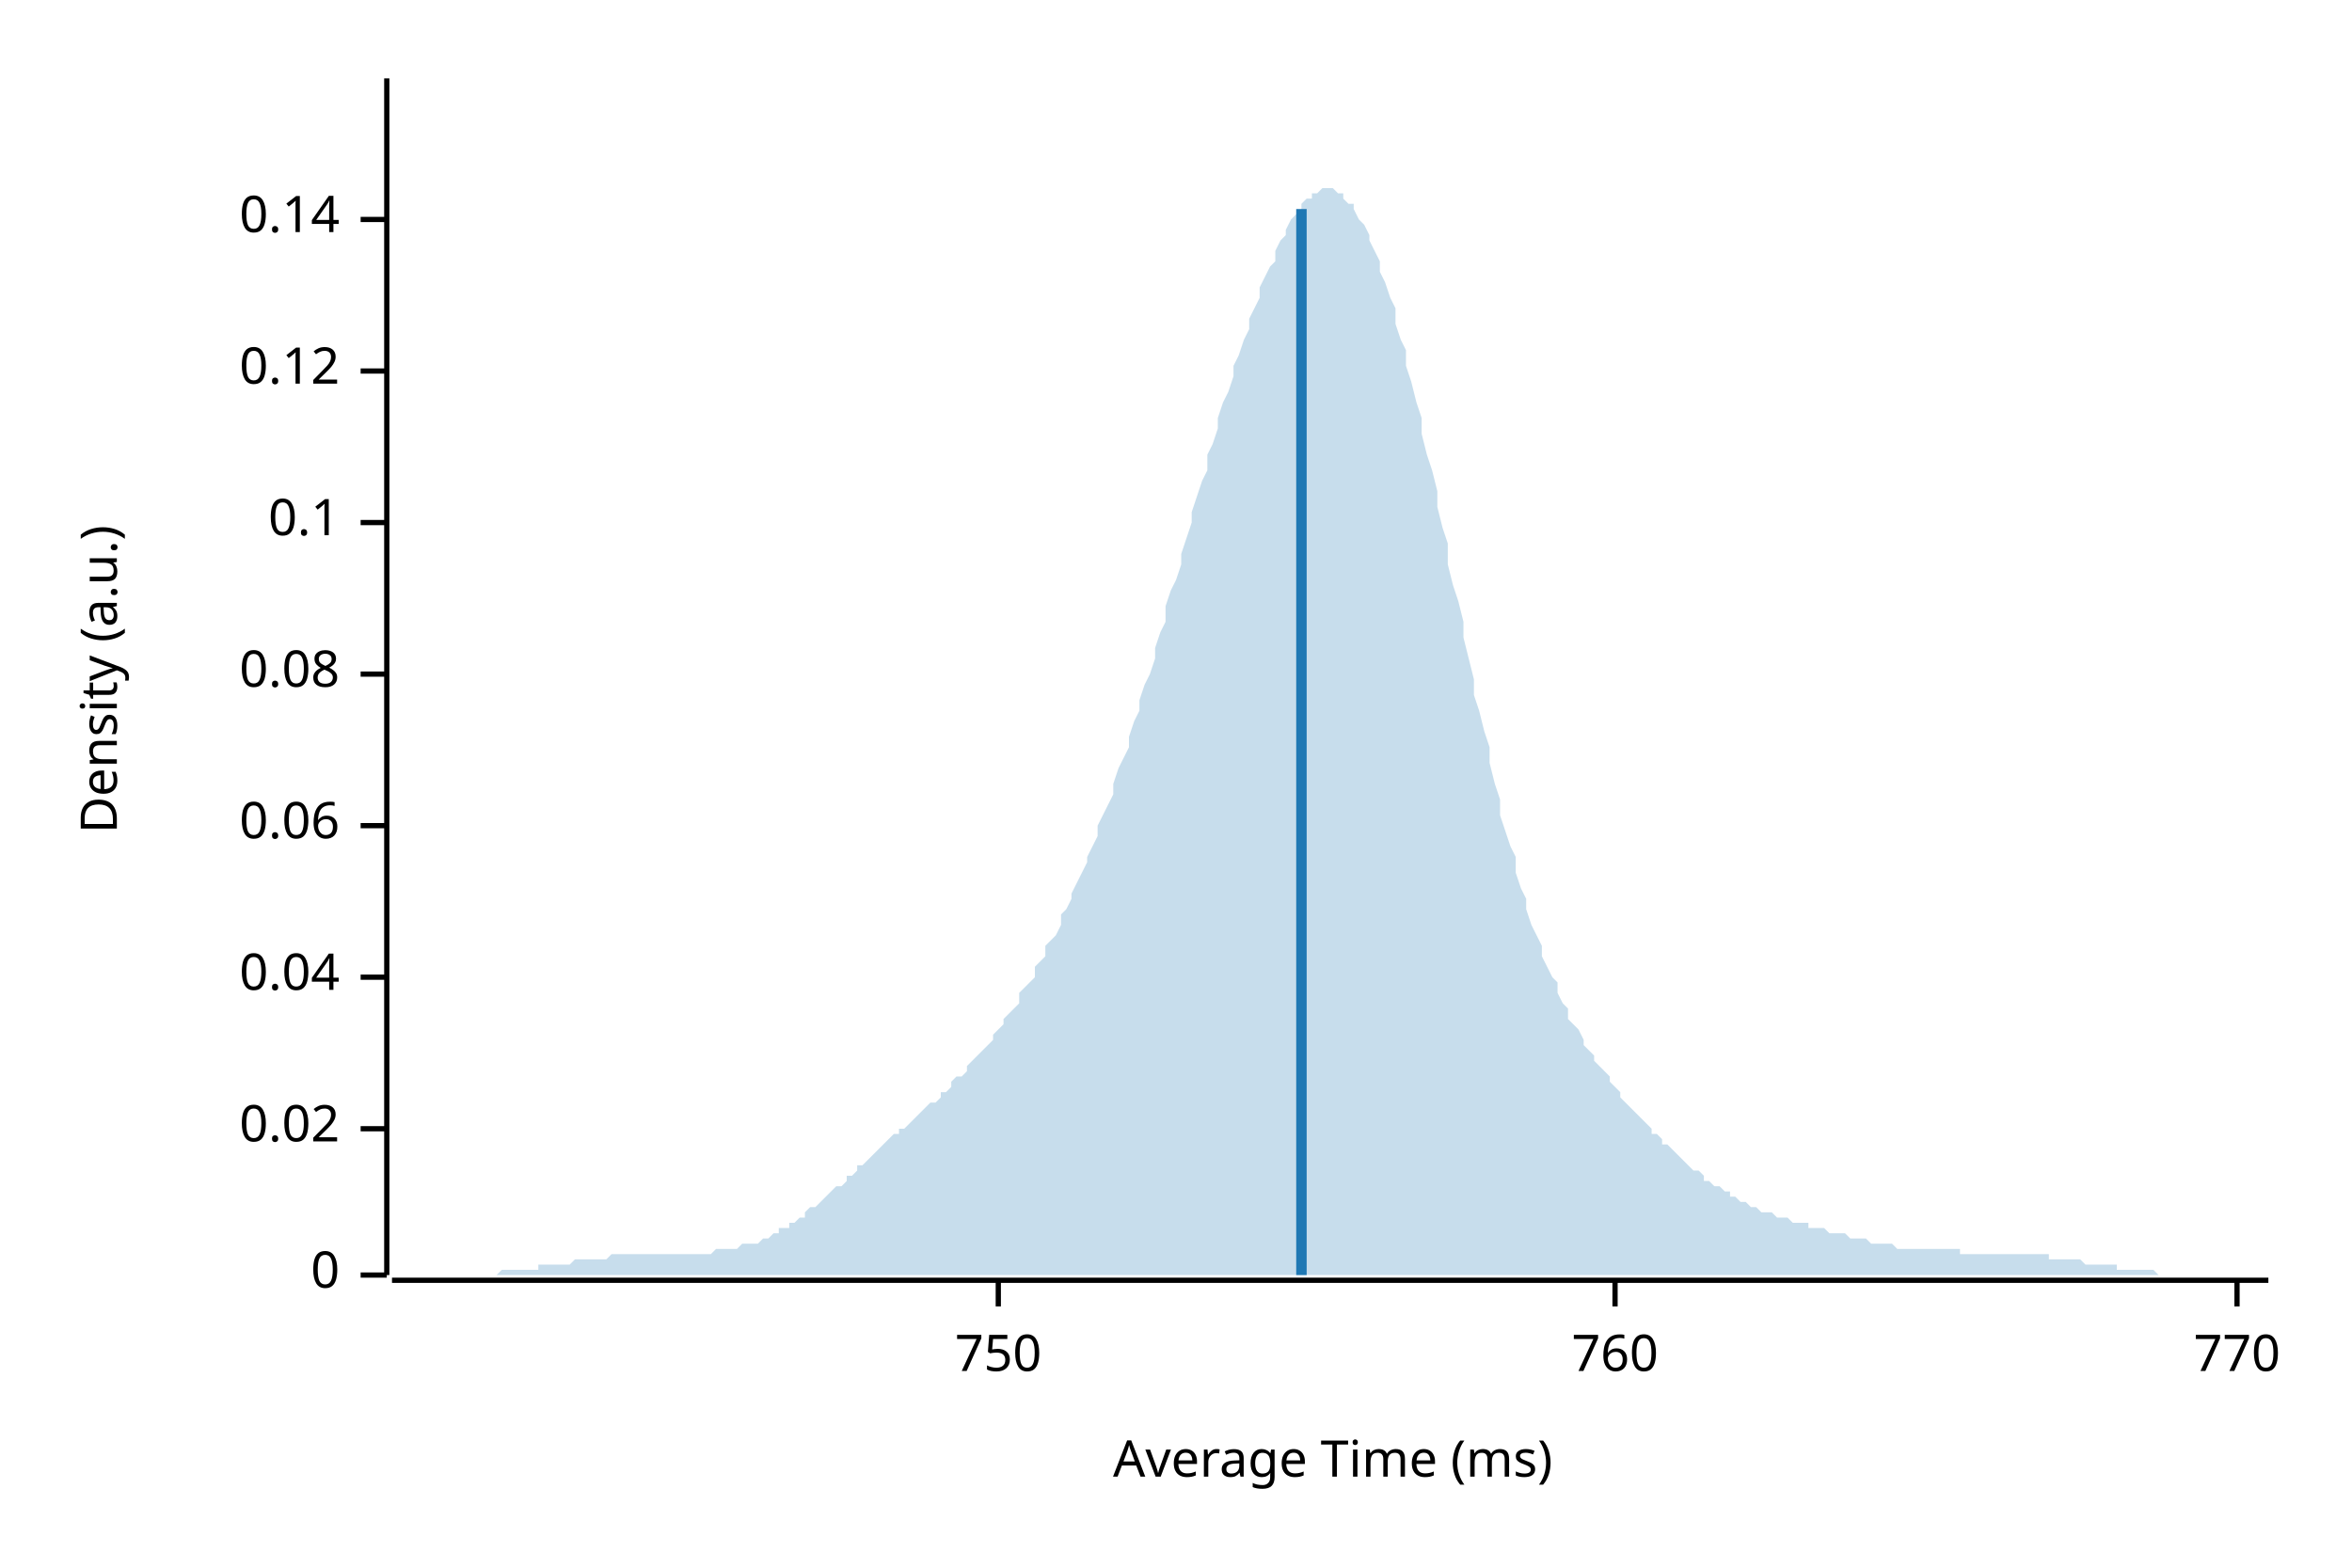
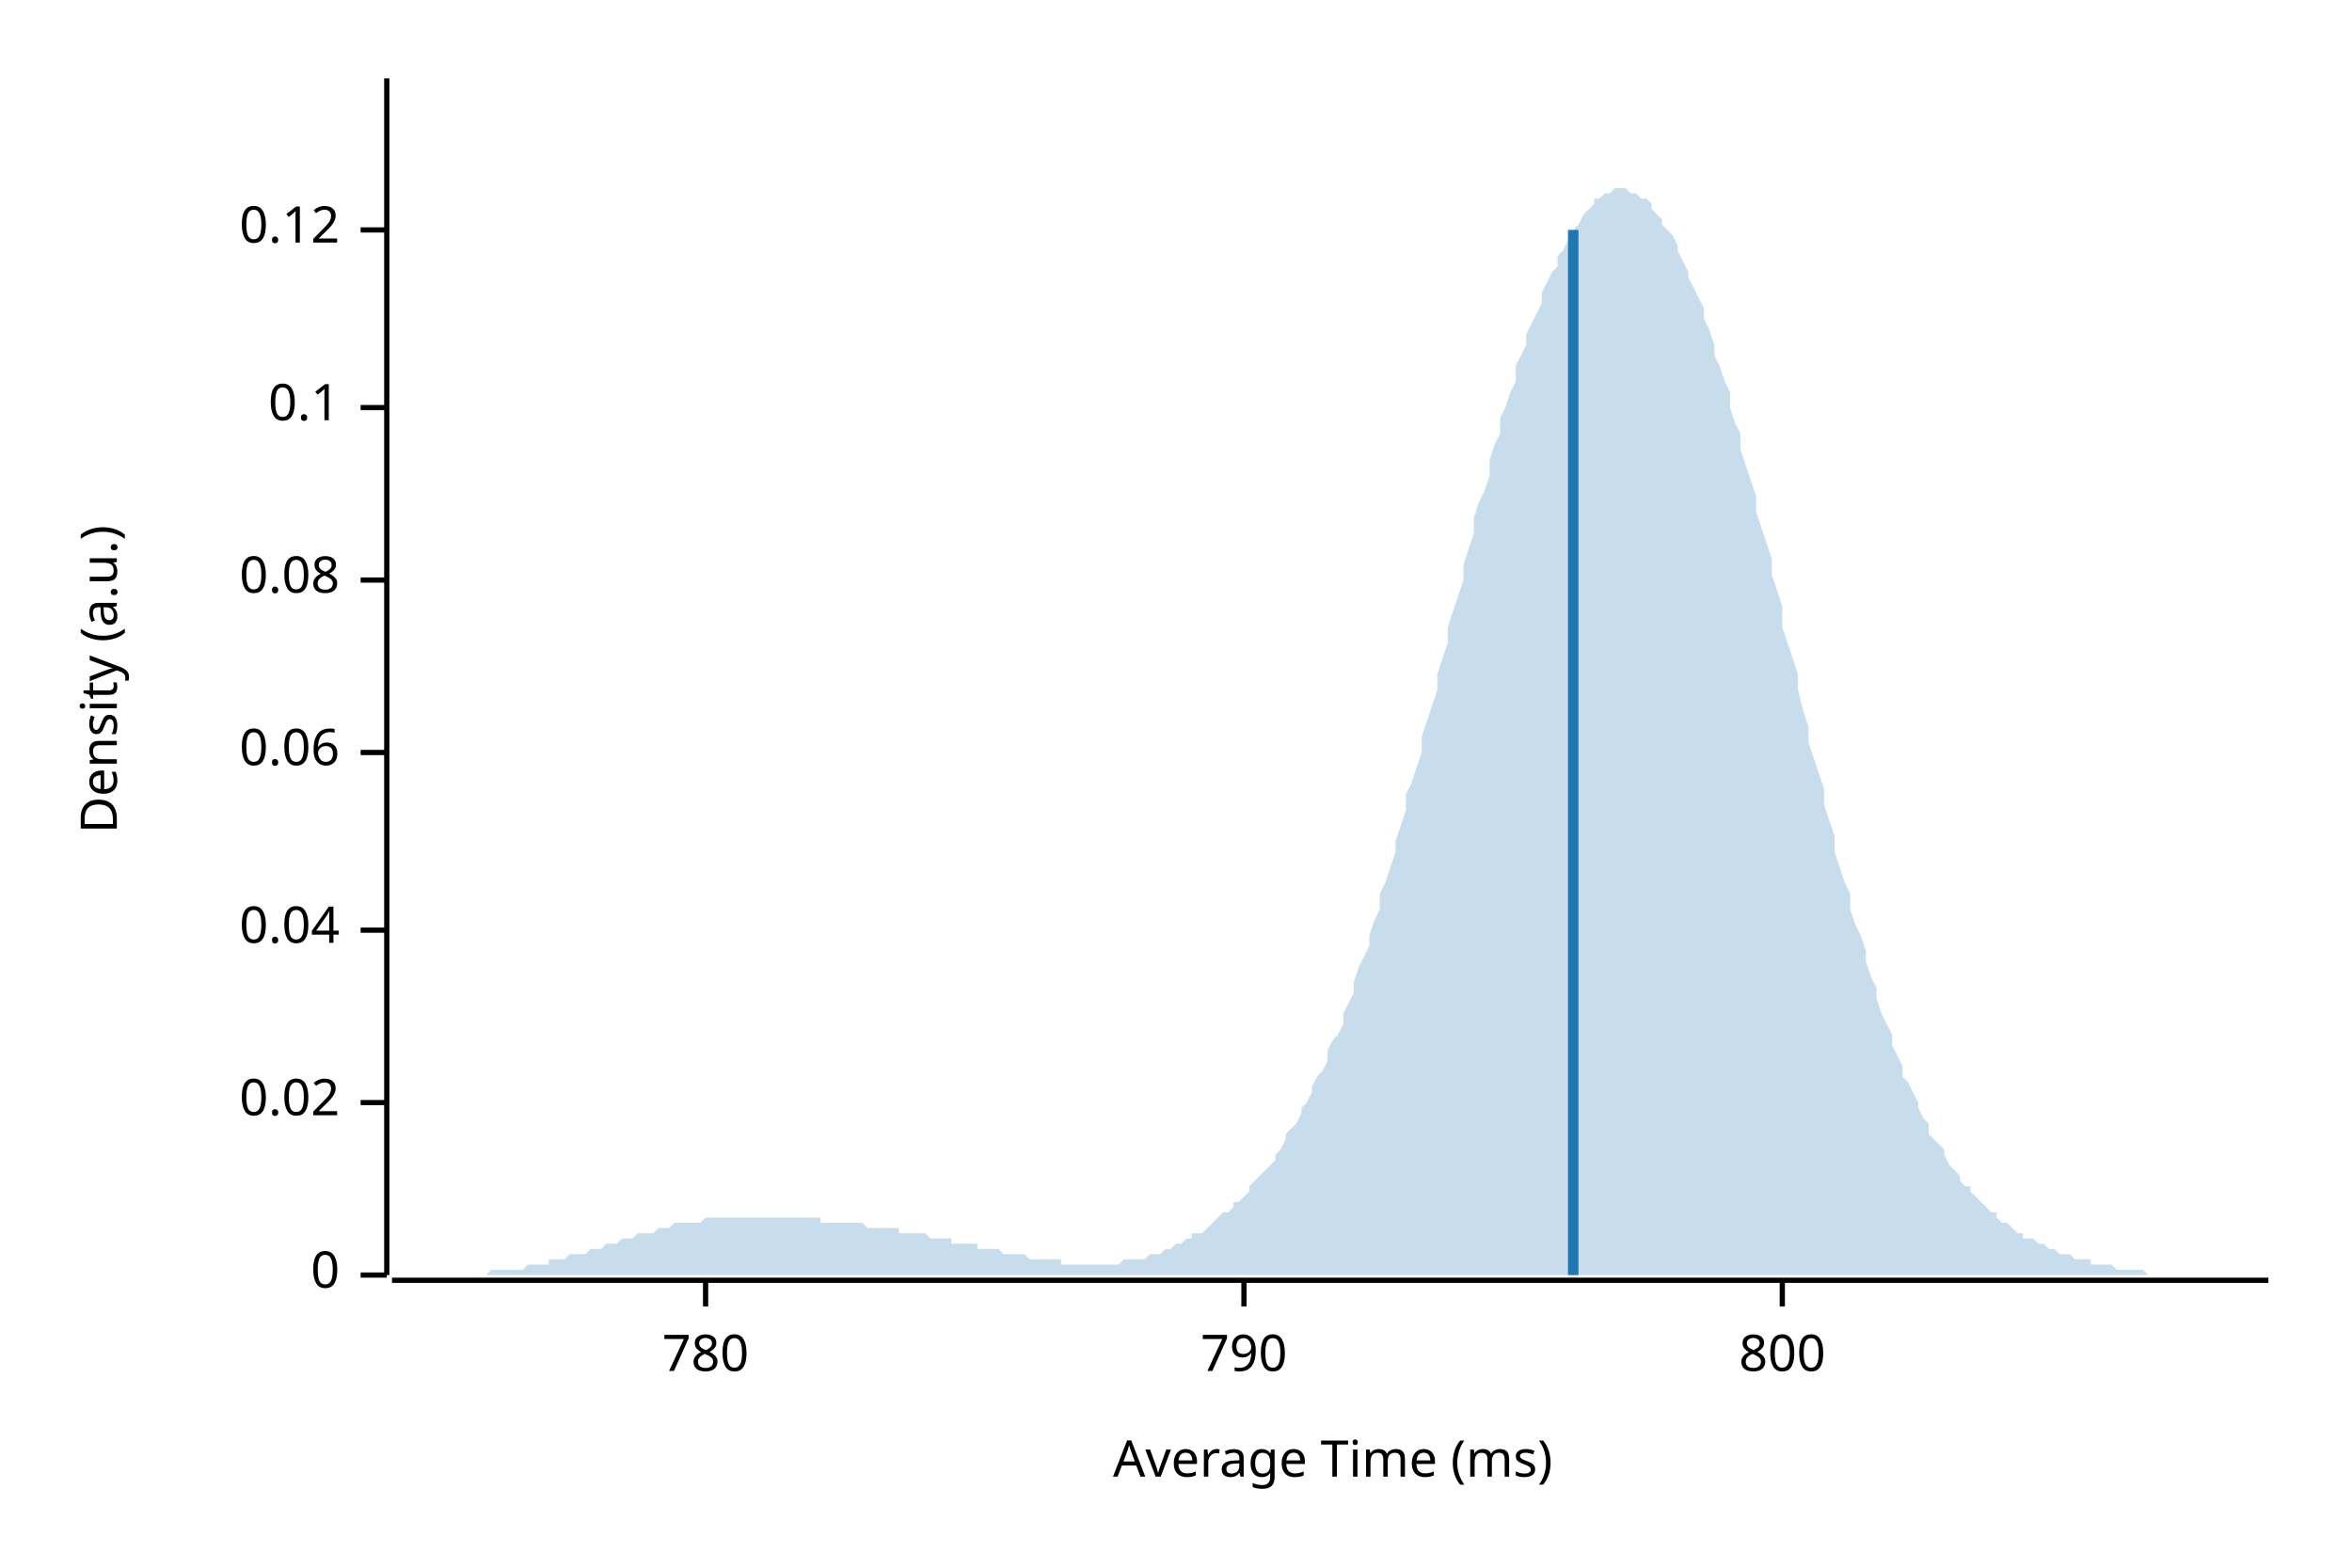
<svg xmlns="http://www.w3.org/2000/svg" width="450" height="300" viewBox="0 0 450 300">
  <text x="15" y="130" dy="0.76em" text-anchor="middle" font-family="sans-serif" font-size="9.677" opacity="1" fill="#000000" transform="rotate(270, 15, 130)">
Density (a.u.)
</text>
  <text x="255" y="285" dy="-0.5ex" text-anchor="middle" font-family="sans-serif" font-size="9.677" opacity="1" fill="#000000">
Average Time (ms)
</text>
  <polyline fill="none" opacity="1" stroke="#000000" stroke-width="1" points="74,15 74,244 " />
  <text x="65" y="244" dy="0.5ex" text-anchor="end" font-family="sans-serif" font-size="9.677" opacity="1" fill="#000000">
0
</text>
  <polyline fill="none" opacity="1" stroke="#000000" stroke-width="1" points="69,244 74,244 " />
-   <text x="65" y="216" dy="0.5ex" text-anchor="end" font-family="sans-serif" font-size="9.677" opacity="1" fill="#000000">
+   <text x="65" y="211" dy="0.5ex" text-anchor="end" font-family="sans-serif" font-size="9.677" opacity="1" fill="#000000">
0.02
</text>
-   <polyline fill="none" opacity="1" stroke="#000000" stroke-width="1" points="69,216 74,216 " />
-   <text x="65" y="187" dy="0.5ex" text-anchor="end" font-family="sans-serif" font-size="9.677" opacity="1" fill="#000000">
+   <polyline fill="none" opacity="1" stroke="#000000" stroke-width="1" points="69,211 74,211 " />
+   <text x="65" y="178" dy="0.5ex" text-anchor="end" font-family="sans-serif" font-size="9.677" opacity="1" fill="#000000">
0.04
</text>
-   <polyline fill="none" opacity="1" stroke="#000000" stroke-width="1" points="69,187 74,187 " />
-   <text x="65" y="158" dy="0.5ex" text-anchor="end" font-family="sans-serif" font-size="9.677" opacity="1" fill="#000000">
+   <polyline fill="none" opacity="1" stroke="#000000" stroke-width="1" points="69,178 74,178 " />
+   <text x="65" y="144" dy="0.5ex" text-anchor="end" font-family="sans-serif" font-size="9.677" opacity="1" fill="#000000">
0.06
</text>
-   <polyline fill="none" opacity="1" stroke="#000000" stroke-width="1" points="69,158 74,158 " />
-   <text x="65" y="129" dy="0.5ex" text-anchor="end" font-family="sans-serif" font-size="9.677" opacity="1" fill="#000000">
+   <polyline fill="none" opacity="1" stroke="#000000" stroke-width="1" points="69,144 74,144 " />
+   <text x="65" y="111" dy="0.5ex" text-anchor="end" font-family="sans-serif" font-size="9.677" opacity="1" fill="#000000">
0.08
</text>
-   <polyline fill="none" opacity="1" stroke="#000000" stroke-width="1" points="69,129 74,129 " />
-   <text x="65" y="100" dy="0.5ex" text-anchor="end" font-family="sans-serif" font-size="9.677" opacity="1" fill="#000000">
+   <polyline fill="none" opacity="1" stroke="#000000" stroke-width="1" points="69,111 74,111 " />
+   <text x="65" y="78" dy="0.5ex" text-anchor="end" font-family="sans-serif" font-size="9.677" opacity="1" fill="#000000">
0.1
</text>
-   <polyline fill="none" opacity="1" stroke="#000000" stroke-width="1" points="69,100 74,100 " />
-   <text x="65" y="71" dy="0.5ex" text-anchor="end" font-family="sans-serif" font-size="9.677" opacity="1" fill="#000000">
+   <polyline fill="none" opacity="1" stroke="#000000" stroke-width="1" points="69,78 74,78 " />
+   <text x="65" y="44" dy="0.5ex" text-anchor="end" font-family="sans-serif" font-size="9.677" opacity="1" fill="#000000">
0.12
</text>
-   <polyline fill="none" opacity="1" stroke="#000000" stroke-width="1" points="69,71 74,71 " />
-   <text x="65" y="42" dy="0.5ex" text-anchor="end" font-family="sans-serif" font-size="9.677" opacity="1" fill="#000000">
- 0.14
+   <polyline fill="none" opacity="1" stroke="#000000" stroke-width="1" points="69,44 74,44 " />
+   <polyline fill="none" opacity="1" stroke="#000000" stroke-width="1" points="75,245 434,245 " />
+   <text x="135" y="255" dy="0.76em" text-anchor="middle" font-family="sans-serif" font-size="9.677" opacity="1" fill="#000000">
+ 780
</text>
-   <polyline fill="none" opacity="1" stroke="#000000" stroke-width="1" points="69,42 74,42 " />
-   <polyline fill="none" opacity="1" stroke="#000000" stroke-width="1" points="75,245 434,245 " />
-   <text x="191" y="255" dy="0.76em" text-anchor="middle" font-family="sans-serif" font-size="9.677" opacity="1" fill="#000000">
- 750
+   <polyline fill="none" opacity="1" stroke="#000000" stroke-width="1" points="135,245 135,250 " />
+   <text x="238" y="255" dy="0.76em" text-anchor="middle" font-family="sans-serif" font-size="9.677" opacity="1" fill="#000000">
+ 790
</text>
-   <polyline fill="none" opacity="1" stroke="#000000" stroke-width="1" points="191,245 191,250 " />
-   <text x="309" y="255" dy="0.76em" text-anchor="middle" font-family="sans-serif" font-size="9.677" opacity="1" fill="#000000">
- 760
+   <polyline fill="none" opacity="1" stroke="#000000" stroke-width="1" points="238,245 238,250 " />
+   <text x="341" y="255" dy="0.76em" text-anchor="middle" font-family="sans-serif" font-size="9.677" opacity="1" fill="#000000">
+ 800
</text>
-   <polyline fill="none" opacity="1" stroke="#000000" stroke-width="1" points="309,245 309,250 " />
-   <text x="428" y="255" dy="0.76em" text-anchor="middle" font-family="sans-serif" font-size="9.677" opacity="1" fill="#000000">
- 770
- </text>
-   <polyline fill="none" opacity="1" stroke="#000000" stroke-width="1" points="428,245 428,250 " />
-   <polygon opacity="0.25" fill="#1F78B4" points="75,244 75,244 76,244 77,244 77,244 78,244 79,244 80,244 80,244 81,244 82,244 82,244 83,244 84,244 85,244 85,244 86,244 87,244 87,244 88,244 89,244 90,244 90,244 91,244 92,244 92,244 93,244 94,244 95,244 95,244 96,243 97,243 98,243 98,243 99,243 100,243 100,243 101,243 102,243 103,243 103,242 104,242 105,242 105,242 106,242 107,242 108,242 108,242 109,242 110,241 110,241 111,241 112,241 113,241 113,241 114,241 115,241 116,241 116,241 117,240 118,240 118,240 119,240 120,240 121,240 121,240 122,240 123,240 123,240 124,240 125,240 126,240 126,240 127,240 128,240 128,240 129,240 130,240 131,240 131,240 132,240 133,240 133,240 134,240 135,240 136,240 136,240 137,239 138,239 139,239 139,239 140,239 141,239 141,239 142,238 143,238 144,238 144,238 145,238 146,237 146,237 147,237 148,236 149,236 149,235 150,235 151,235 151,234 152,234 153,233 154,233 154,232 155,231 156,231 157,230 157,230 158,229 159,228 159,228 160,227 161,227 162,226 162,225 163,225 164,224 164,223 165,223 166,222 167,221 167,221 168,220 169,219 169,219 170,218 171,217 172,217 172,216 173,216 174,215 175,214 175,214 176,213 177,212 177,212 178,211 179,211 180,210 180,209 181,209 182,208 182,207 183,206 184,206 185,205 185,204 186,203 187,202 187,202 188,201 189,200 190,199 190,198 191,197 192,196 192,195 193,194 194,193 195,192 195,190 196,189 197,188 198,187 198,185 199,184 200,183 200,181 201,180 202,179 203,177 203,175 204,174 205,172 205,171 206,169 207,167 208,165 208,164 209,162 210,160 210,158 211,156 212,154 213,152 213,150 214,147 215,145 216,143 216,141 217,138 218,136 218,134 219,131 220,129 221,126 221,124 222,121 223,119 223,116 224,113 225,111 226,108 226,106 227,103 228,100 228,98 229,95 230,92 231,90 231,87 232,85 233,82 233,80 234,77 235,75 236,72 236,70 237,68 238,65 239,63 239,61 240,59 241,57 241,55 242,53 243,51 244,50 244,48 245,46 246,45 246,44 247,42 248,41 249,40 249,39 250,38 251,38 251,37 252,37 253,36 254,36 254,36 255,36 256,37 257,37 257,38 258,39 259,39 259,40 260,42 261,43 262,45 262,46 263,48 264,50 264,52 265,54 266,57 267,59 267,62 268,65 269,67 269,70 270,73 271,77 272,80 272,83 273,87 274,90 275,94 275,97 276,101 277,104 277,108 278,112 279,115 280,119 280,122 281,126 282,130 282,133 283,136 284,140 285,143 285,146 286,150 287,153 287,156 288,159 289,162 290,164 290,167 291,170 292,172 292,174 293,177 294,179 295,181 295,183 296,185 297,187 298,188 298,190 299,192 300,193 300,195 301,196 302,197 303,199 303,200 304,201 305,202 305,203 306,204 307,205 308,206 308,207 309,208 310,209 310,210 311,211 312,212 313,213 313,213 314,214 315,215 316,216 316,217 317,217 318,218 318,219 319,219 320,220 321,221 321,221 322,222 323,223 323,223 324,224 325,224 326,225 326,226 327,226 328,227 328,227 329,227 330,228 331,228 331,229 332,229 333,230 333,230 334,230 335,231 336,231 336,231 337,232 338,232 339,232 339,232 340,233 341,233 341,233 342,233 343,234 344,234 344,234 345,234 346,234 346,235 347,235 348,235 349,235 349,235 350,236 351,236 351,236 352,236 353,236 354,237 354,237 355,237 356,237 357,237 357,237 358,238 359,238 359,238 360,238 361,238 362,238 362,238 363,239 364,239 364,239 365,239 366,239 367,239 367,239 368,239 369,239 369,239 370,239 371,239 372,239 372,239 373,239 374,239 375,239 375,240 376,240 377,240 377,240 378,240 379,240 380,240 380,240 381,240 382,240 382,240 383,240 384,240 385,240 385,240 386,240 387,240 387,240 388,240 389,240 390,240 390,240 391,240 392,240 392,241 393,241 394,241 395,241 395,241 396,241 397,241 398,241 398,241 399,242 400,242 400,242 401,242 402,242 403,242 403,242 404,242 405,242 405,243 406,243 407,243 408,243 408,243 409,243 410,243 410,243 411,243 412,243 413,244 413,244 414,244 415,244 416,244 416,244 417,244 418,244 418,244 419,244 420,244 421,244 421,244 422,244 423,244 423,244 424,244 425,244 426,244 426,244 427,244 428,244 428,244 429,244 430,244 431,244 431,244 432,244 433,244 434,244 434,244 75,244 " />
-   <polyline fill="none" opacity="1" stroke="#1F78B4" stroke-width="2" points="249,244 249,40 " />
+   <polyline fill="none" opacity="1" stroke="#000000" stroke-width="1" points="341,245 341,250 " />
+   <polygon opacity="0.25" fill="#1F78B4" points="75,244 75,244 76,244 77,244 77,244 78,244 79,244 80,244 80,244 81,244 82,244 82,244 83,244 84,244 85,244 85,244 86,244 87,244 87,244 88,244 89,244 90,244 90,244 91,244 92,244 92,244 93,244 94,243 95,243 95,243 96,243 97,243 98,243 98,243 99,243 100,243 100,243 101,242 102,242 103,242 103,242 104,242 105,242 105,241 106,241 107,241 108,241 108,241 109,240 110,240 110,240 111,240 112,240 113,239 113,239 114,239 115,239 116,238 116,238 117,238 118,238 118,238 119,237 120,237 121,237 121,237 122,236 123,236 123,236 124,236 125,236 126,235 126,235 127,235 128,235 128,235 129,234 130,234 131,234 131,234 132,234 133,234 133,234 134,234 135,233 136,233 136,233 137,233 138,233 139,233 139,233 140,233 141,233 141,233 142,233 143,233 144,233 144,233 145,233 146,233 146,233 147,233 148,233 149,233 149,233 150,233 151,233 151,233 152,233 153,233 154,233 154,233 155,233 156,233 157,233 157,234 158,234 159,234 159,234 160,234 161,234 162,234 162,234 163,234 164,234 164,234 165,234 166,235 167,235 167,235 168,235 169,235 169,235 170,235 171,235 172,235 172,236 173,236 174,236 175,236 175,236 176,236 177,236 177,236 178,237 179,237 180,237 180,237 181,237 182,237 182,238 183,238 184,238 185,238 185,238 186,238 187,238 187,239 188,239 189,239 190,239 190,239 191,239 192,240 192,240 193,240 194,240 195,240 195,240 196,240 197,241 198,241 198,241 199,241 200,241 200,241 201,241 202,241 203,241 203,242 204,242 205,242 205,242 206,242 207,242 208,242 208,242 209,242 210,242 210,242 211,242 212,242 213,242 213,242 214,242 215,241 216,241 216,241 217,241 218,241 218,241 219,241 220,240 221,240 221,240 222,240 223,239 223,239 224,239 225,238 226,238 226,238 227,237 228,237 228,236 229,236 230,236 231,235 231,235 232,234 233,233 233,233 234,232 235,232 236,231 236,230 237,230 238,229 239,228 239,227 240,226 241,225 241,225 242,224 243,223 244,222 244,221 245,220 246,218 246,217 247,216 248,215 249,213 249,212 250,211 251,209 251,208 252,206 253,205 254,203 254,201 255,199 256,198 257,196 257,194 258,192 259,190 259,188 260,185 261,183 262,181 262,179 263,176 264,174 264,171 265,169 266,166 267,163 267,161 268,158 269,155 269,152 270,150 271,147 272,144 272,141 273,138 274,135 275,132 275,129 276,126 277,123 277,120 278,117 279,114 280,111 280,108 281,105 282,102 282,99 283,96 284,94 285,91 285,88 286,85 287,83 287,80 288,78 289,75 290,73 290,70 291,68 292,66 292,64 293,62 294,60 295,58 295,56 296,54 297,52 298,51 298,49 299,48 300,46 300,45 301,44 302,43 303,41 303,41 304,40 305,39 305,38 306,38 307,37 308,37 308,37 309,36 310,36 310,36 311,36 312,37 313,37 313,37 314,38 315,38 316,39 316,40 317,41 318,42 318,43 319,44 320,45 321,47 321,48 322,50 323,52 323,53 324,55 325,57 326,59 326,61 327,63 328,66 328,68 329,70 330,73 331,75 331,78 332,81 333,83 333,86 334,89 335,92 336,95 336,98 337,101 338,104 339,107 339,110 340,113 341,116 341,120 342,123 343,126 344,129 344,132 345,136 346,139 346,142 347,145 348,148 349,151 349,154 350,157 351,160 351,163 352,166 353,169 354,171 354,174 355,177 356,179 357,182 357,184 358,187 359,189 359,191 360,194 361,196 362,198 362,200 363,202 364,204 364,206 365,207 366,209 367,211 367,212 368,214 369,215 369,217 370,218 371,219 372,220 372,221 373,223 374,224 375,225 375,226 376,227 377,227 377,228 378,229 379,230 380,231 380,231 381,232 382,232 382,233 383,234 384,234 385,235 385,235 386,236 387,236 387,237 388,237 389,237 390,238 390,238 391,238 392,239 392,239 393,239 394,240 395,240 395,240 396,240 397,241 398,241 398,241 399,241 400,241 400,242 401,242 402,242 403,242 403,242 404,242 405,243 405,243 406,243 407,243 408,243 408,243 409,243 410,243 410,243 411,244 412,244 413,244 413,244 414,244 415,244 416,244 416,244 417,244 418,244 418,244 419,244 420,244 421,244 421,244 422,244 423,244 423,244 424,244 425,244 426,244 426,244 427,244 428,244 428,244 429,244 430,244 431,244 431,244 432,244 433,244 434,244 434,244 75,244 " />
+   <polyline fill="none" opacity="1" stroke="#1F78B4" stroke-width="2" points="301,244 301,44 " />
</svg>
